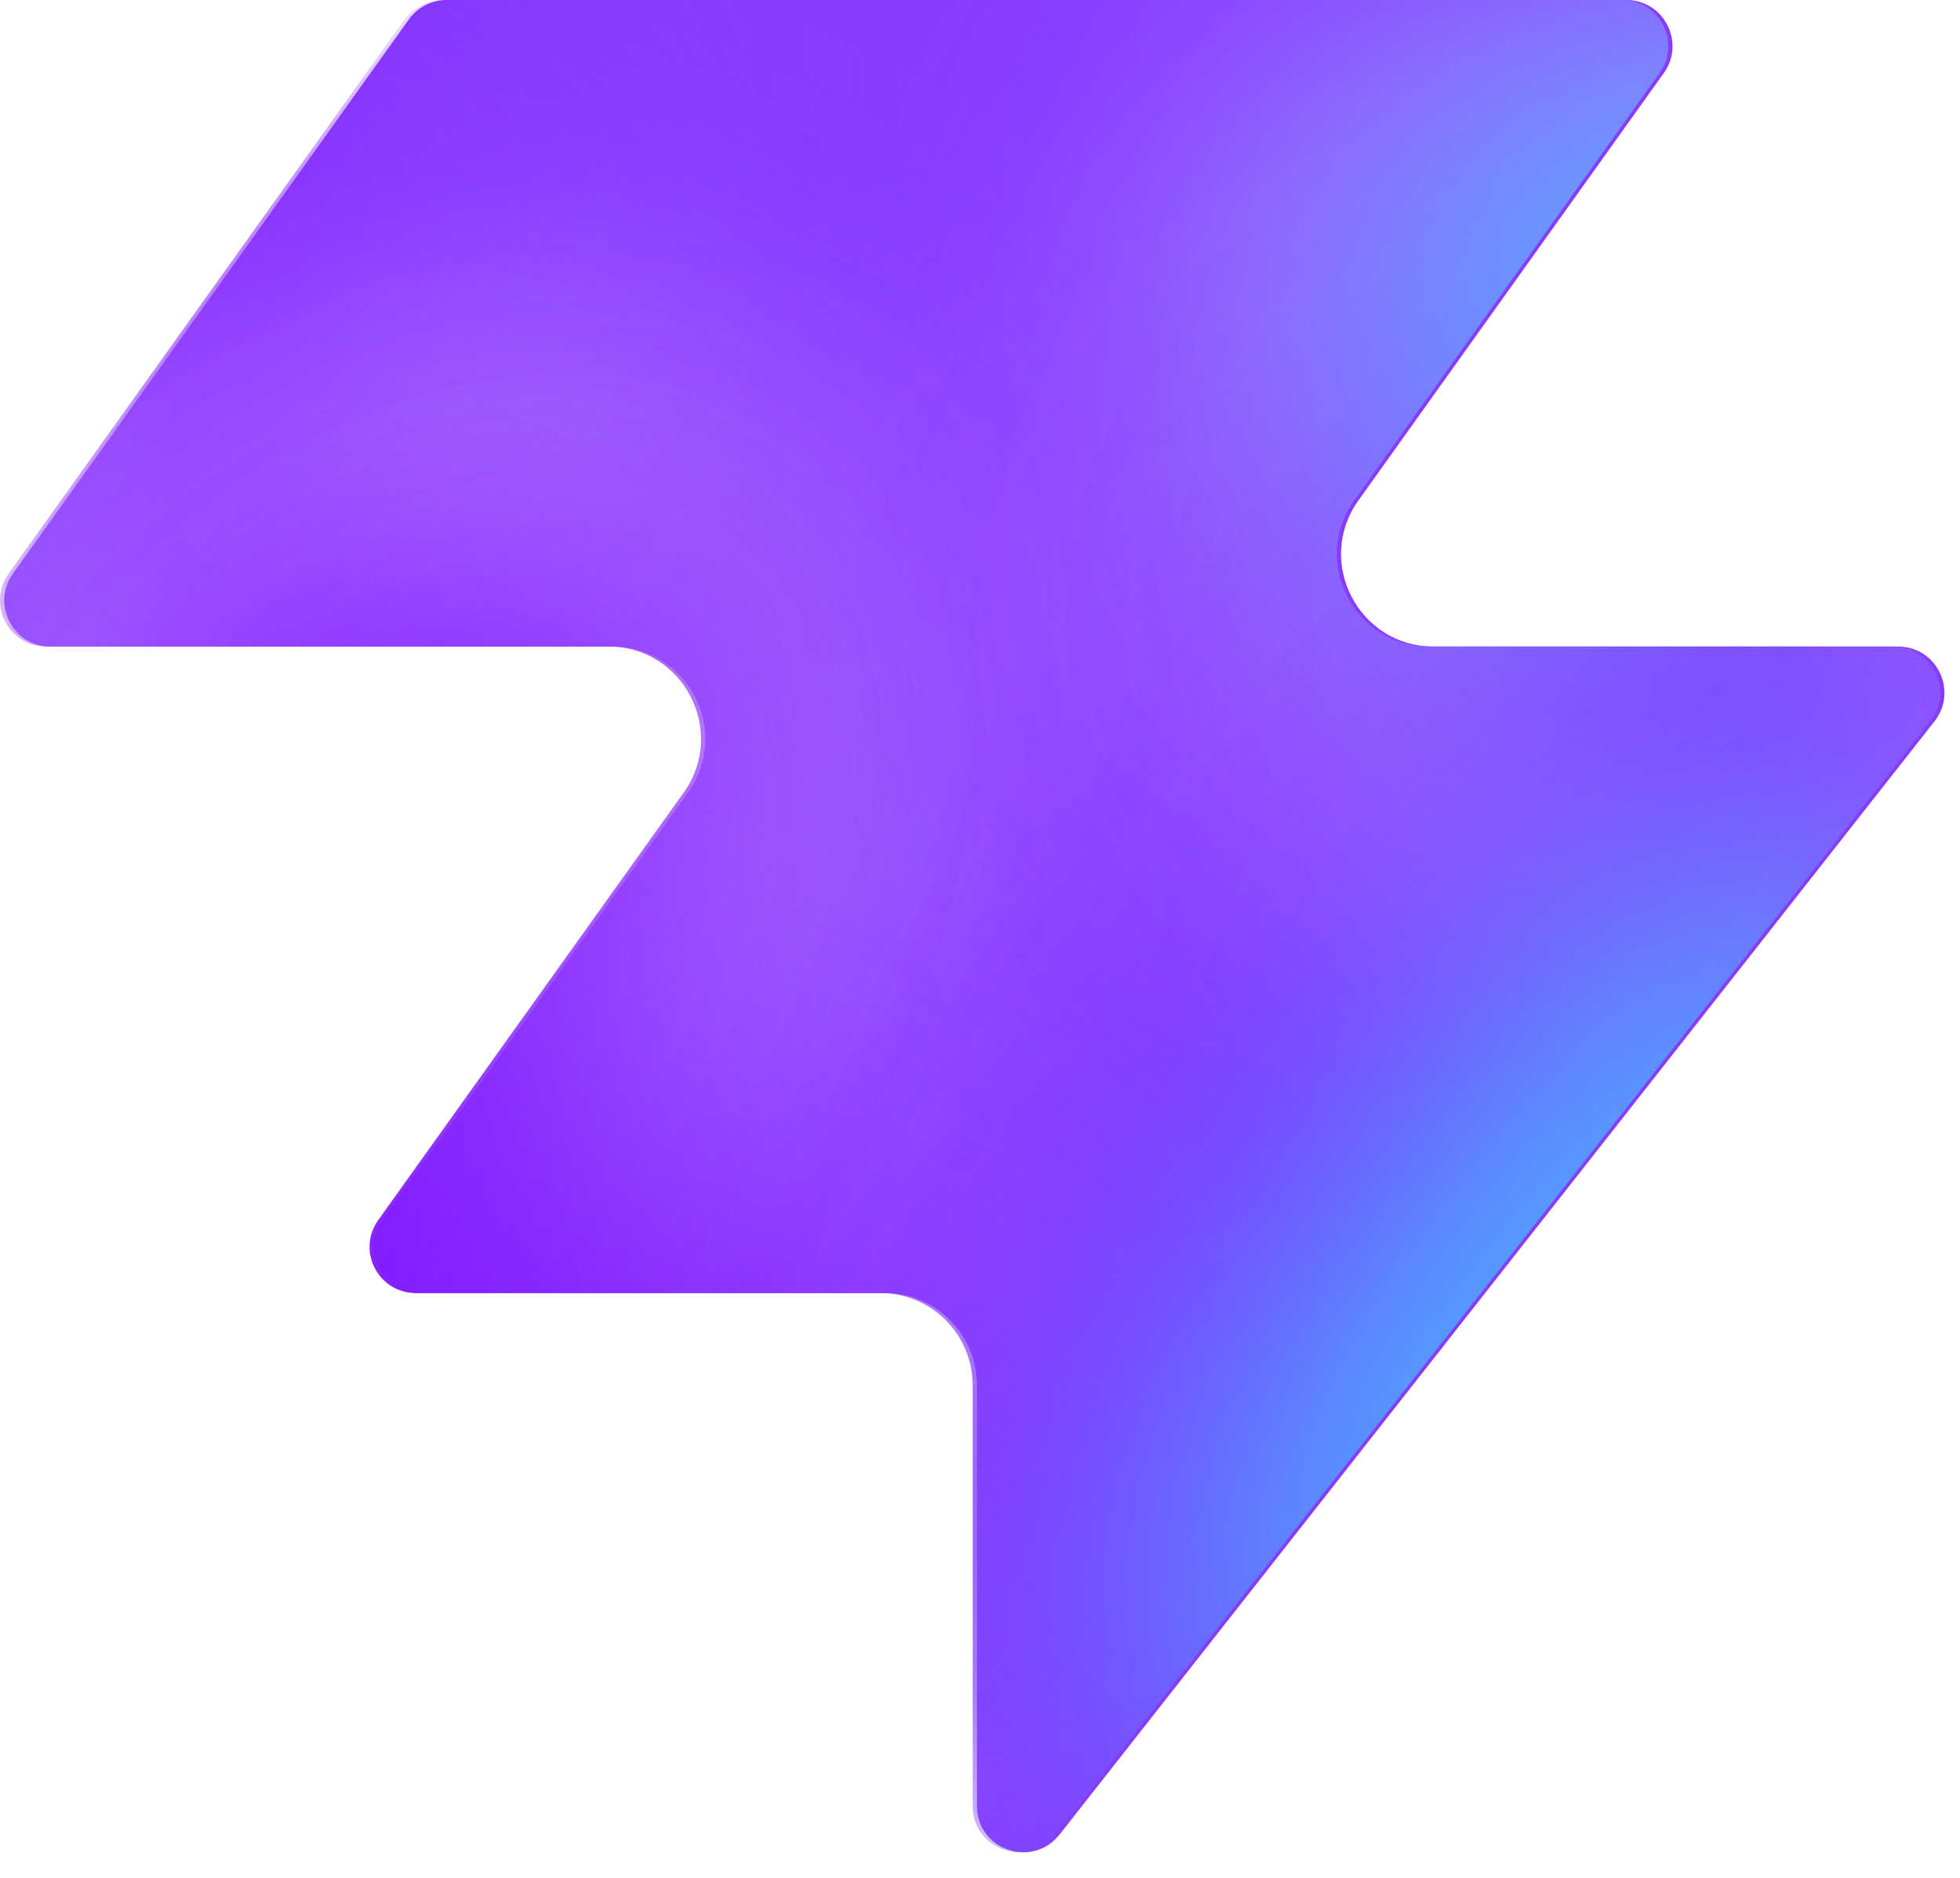
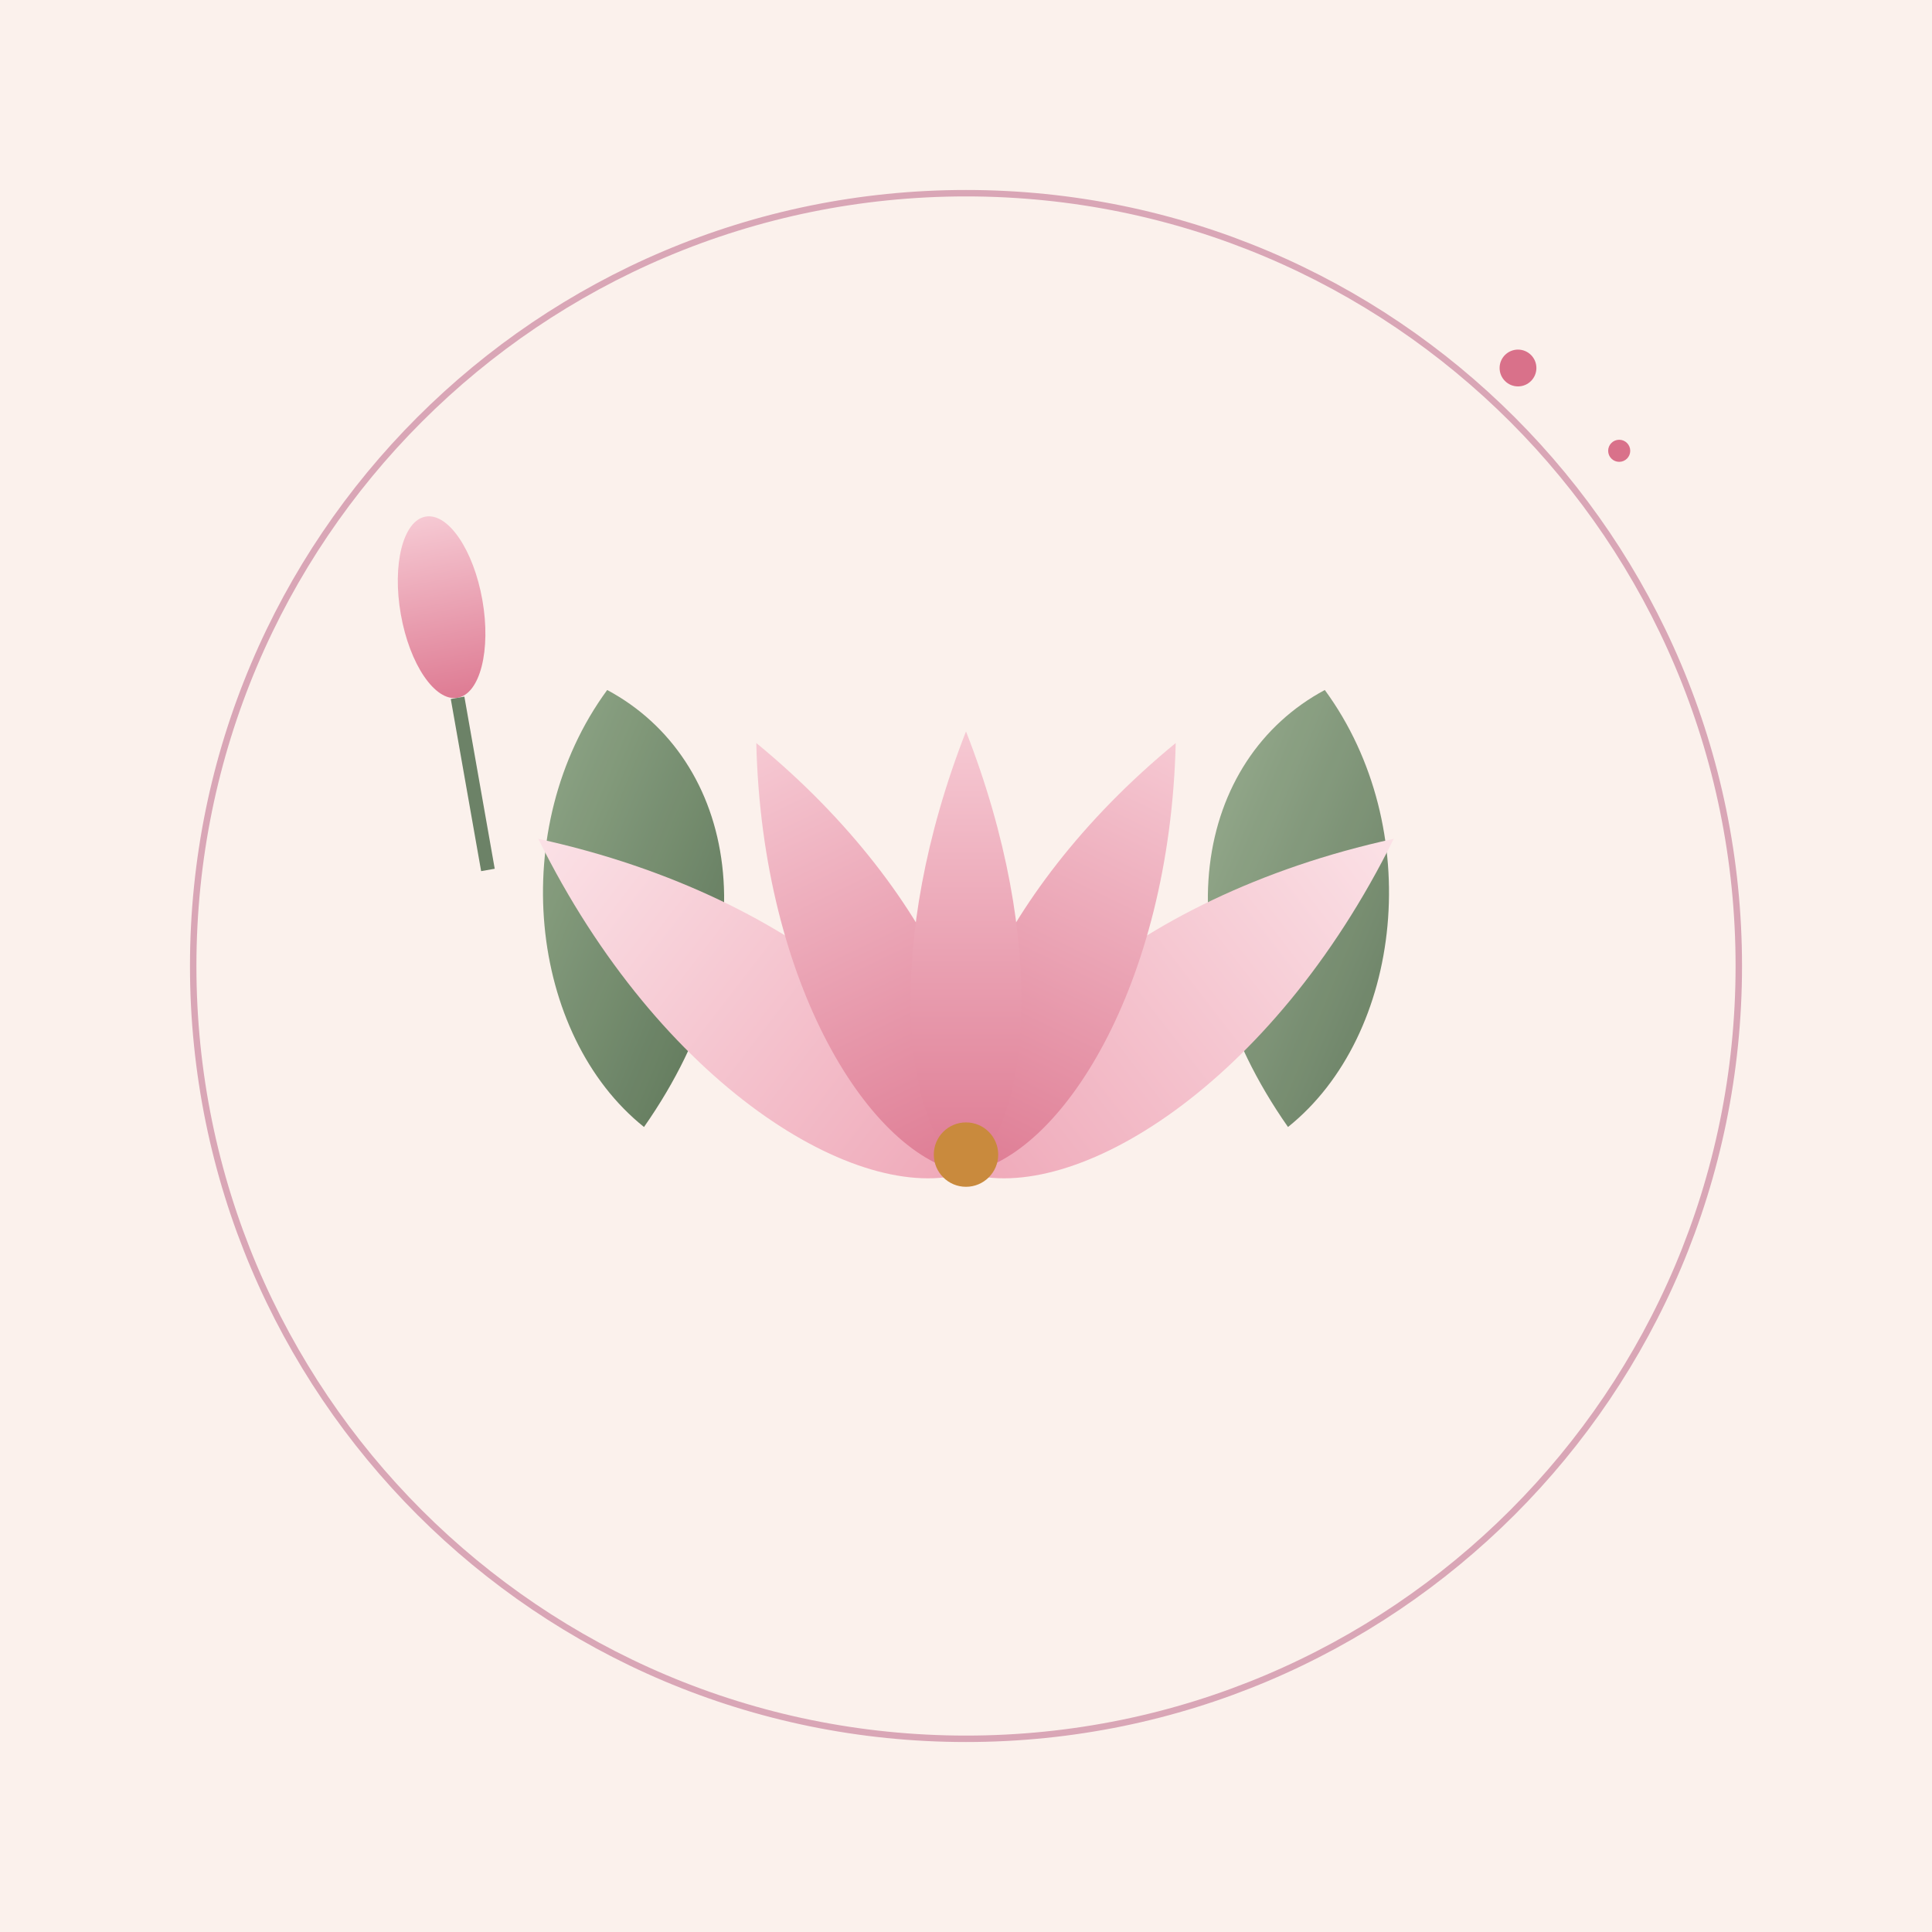
- <svg xmlns="http://www.w3.org/2000/svg" width="48" height="46" fill="none" viewBox="0 0 48 46">
-   <path fill="#863bff" d="M25.946 44.938c-.664.845-2.021.375-2.021-.698V33.937a2.26 2.26 0 0 0-2.262-2.262H10.287c-.92 0-1.456-1.04-.92-1.788l7.48-10.471c1.07-1.497 0-3.578-1.842-3.578H1.237c-.92 0-1.456-1.04-.92-1.788L10.013.474c.214-.297.556-.474.92-.474h28.894c.92 0 1.456 1.04.92 1.788l-7.48 10.471c-1.07 1.498 0 3.579 1.842 3.579h11.377c.943 0 1.473 1.088.89 1.83L25.947 44.94z" style="fill:#863bff;fill:color(display-p3 .525 .23 1);fill-opacity:1" />
-   <mask id="a" width="48" height="46" x="0" y="0" maskUnits="userSpaceOnUse" style="mask-type:alpha">
-     <path fill="#000" d="M25.842 44.938c-.664.844-2.021.375-2.021-.698V33.937a2.26 2.26 0 0 0-2.262-2.262H10.183c-.92 0-1.456-1.04-.92-1.788l7.48-10.471c1.07-1.498 0-3.579-1.842-3.579H1.133c-.92 0-1.456-1.04-.92-1.787L9.91.473c.214-.297.556-.474.92-.474h28.894c.92 0 1.456 1.04.92 1.788l-7.48 10.471c-1.07 1.498 0 3.578 1.842 3.578h11.377c.943 0 1.473 1.088.89 1.832L25.843 44.94z" style="fill:#000;fill-opacity:1" />
-   </mask>
-   <g mask="url(#a)">
-     <g filter="url(#b)">
-       <ellipse cx="5.508" cy="14.704" fill="#ede6ff" rx="5.508" ry="14.704" style="fill:#ede6ff;fill:color(display-p3 .927 .903 1);fill-opacity:1" transform="matrix(.00324 1 1 -.00324 -4.47 31.516)" />
+ <svg xmlns="http://www.w3.org/2000/svg" viewBox="0 0 420 420">
+   <defs>
+     <linearGradient id="petal" x1="0" y1="1" x2="0" y2="0">
+       <stop offset="0%" stop-color="#DE7B93" />
+       <stop offset="100%" stop-color="#F6C9D3" />
+     </linearGradient>
+     <linearGradient id="petalLight" x1="0" y1="1" x2="0" y2="0">
+       <stop offset="0%" stop-color="#EFA9B9" />
+       <stop offset="100%" stop-color="#FBE1E6" />
+     </linearGradient>
+     <linearGradient id="leaf" x1="0" y1="0" x2="1" y2="1">
+       <stop offset="0%" stop-color="#87A17F" />
+       <stop offset="100%" stop-color="#4F6A4B" />
+     </linearGradient>
+   </defs>
+   <rect width="420" height="420" fill="#FBF1EC" />
+   <circle cx="210" cy="210" r="168" fill="none" stroke="#D9A6B6" stroke-width="1.4" />
+   <circle cx="330" cy="80" r="4" fill="#D9718A" />
+   <circle cx="352" cy="98" r="2.4" fill="#D9718A" />
+   <g transform="translate(210,235)">
+     <path d="M -70,10 C -95,-10 -100,-55 -78,-85 C -50,-70 -42,-30 -70,10 Z" fill="url(#leaf)" opacity="0.92" />
+     <path d="M 70,10 C 95,-10 100,-55 78,-85 C 50,-70 42,-30 70,10 Z" fill="url(#leaf)" opacity="0.85" />
+   </g>
+   <g transform="translate(210,255)">
+     <g fill="url(#petalLight)">
+       <path d="M 0,0 C -20,-14 -26,-64 0,-118 C 26,-64 20,-14 0,0 Z" transform="rotate(-52)" />
+       <path d="M 0,0 C -20,-14 -26,-64 0,-118 C 26,-64 20,-14 0,0 Z" transform="rotate(52)" />
    </g>
-     <g filter="url(#c)">
-       <ellipse cx="10.399" cy="29.851" fill="#ede6ff" rx="10.399" ry="29.851" style="fill:#ede6ff;fill:color(display-p3 .927 .903 1);fill-opacity:1" transform="matrix(.00324 1 1 -.00324 -39.328 7.883)" />
+     <g fill="url(#petal)">
+       <path d="M 0,0 C -17,-12 -22,-56 0,-104 C 22,-56 17,-12 0,0 Z" transform="rotate(-26)" />
+       <path d="M 0,0 C -17,-12 -22,-56 0,-104 C 22,-56 17,-12 0,0 Z" transform="rotate(26)" />
    </g>
-     <g filter="url(#d)">
-       <ellipse cx="5.508" cy="30.487" fill="#7e14ff" rx="5.508" ry="30.487" style="fill:#7e14ff;fill:color(display-p3 .492 .077 1);fill-opacity:1" transform="rotate(89.814 -25.913 -14.639)scale(1 -1)" />
-     </g>
-     <g filter="url(#e)">
-       <ellipse cx="5.508" cy="30.599" fill="#7e14ff" rx="5.508" ry="30.599" style="fill:#7e14ff;fill:color(display-p3 .492 .077 1);fill-opacity:1" transform="rotate(89.814 -32.644 -3.334)scale(1 -1)" />
-     </g>
-     <g filter="url(#f)">
-       <ellipse cx="5.508" cy="30.599" fill="#7e14ff" rx="5.508" ry="30.599" style="fill:#7e14ff;fill:color(display-p3 .492 .077 1);fill-opacity:1" transform="matrix(.00324 1 1 -.00324 -34.34 30.47)" />
-     </g>
-     <g filter="url(#g)">
-       <ellipse cx="14.072" cy="22.078" fill="#ede6ff" rx="14.072" ry="22.078" style="fill:#ede6ff;fill:color(display-p3 .927 .903 1);fill-opacity:1" transform="rotate(93.35 24.506 48.493)scale(-1 1)" />
-     </g>
-     <g filter="url(#h)">
-       <ellipse cx="3.47" cy="21.501" fill="#7e14ff" rx="3.47" ry="21.501" style="fill:#7e14ff;fill:color(display-p3 .492 .077 1);fill-opacity:1" transform="rotate(89.009 28.708 47.59)scale(-1 1)" />
-     </g>
-     <g filter="url(#i)">
-       <ellipse cx="3.47" cy="21.501" fill="#7e14ff" rx="3.47" ry="21.501" style="fill:#7e14ff;fill:color(display-p3 .492 .077 1);fill-opacity:1" transform="rotate(89.009 28.708 47.59)scale(-1 1)" />
-     </g>
-     <g filter="url(#j)">
-       <ellipse cx=".387" cy="8.972" fill="#7e14ff" rx="4.407" ry="29.108" style="fill:#7e14ff;fill:color(display-p3 .492 .077 1);fill-opacity:1" transform="rotate(39.51 .387 8.972)" />
-     </g>
-     <g filter="url(#k)">
-       <ellipse cx="47.523" cy="-6.092" fill="#7e14ff" rx="4.407" ry="29.108" style="fill:#7e14ff;fill:color(display-p3 .492 .077 1);fill-opacity:1" transform="rotate(37.892 47.523 -6.092)" />
-     </g>
-     <g filter="url(#l)">
-       <ellipse cx="41.412" cy="6.333" fill="#47bfff" rx="5.971" ry="9.665" style="fill:#47bfff;fill:color(display-p3 .28 .748 1);fill-opacity:1" transform="rotate(37.892 41.412 6.333)" />
-     </g>
-     <g filter="url(#m)">
-       <ellipse cx="-1.879" cy="38.332" fill="#7e14ff" rx="4.407" ry="29.108" style="fill:#7e14ff;fill:color(display-p3 .492 .077 1);fill-opacity:1" transform="rotate(37.892 -1.88 38.332)" />
-     </g>
-     <g filter="url(#n)">
-       <ellipse cx="-1.879" cy="38.332" fill="#7e14ff" rx="4.407" ry="29.108" style="fill:#7e14ff;fill:color(display-p3 .492 .077 1);fill-opacity:1" transform="rotate(37.892 -1.88 38.332)" />
-     </g>
-     <g filter="url(#o)">
-       <ellipse cx="35.651" cy="29.907" fill="#7e14ff" rx="4.407" ry="29.108" style="fill:#7e14ff;fill:color(display-p3 .492 .077 1);fill-opacity:1" transform="rotate(37.892 35.651 29.907)" />
-     </g>
-     <g filter="url(#p)">
-       <ellipse cx="38.418" cy="32.4" fill="#47bfff" rx="5.971" ry="15.297" style="fill:#47bfff;fill:color(display-p3 .28 .748 1);fill-opacity:1" transform="rotate(37.892 38.418 32.4)" />
-     </g>
+     <path d="M 0,0 C -14,-10 -18,-50 0,-96 C 18,-50 14,-10 0,0 Z" fill="url(#petal)" />
+     <circle cx="0" cy="-4" r="7" fill="#C98A3D" />
  </g>
-   <defs>
-     <filter id="b" width="60.045" height="41.654" x="-19.77" y="16.149" color-interpolation-filters="sRGB" filterUnits="userSpaceOnUse">
-       <feFlood flood-opacity="0" result="BackgroundImageFix" />
-       <feBlend in="SourceGraphic" in2="BackgroundImageFix" result="shape" />
-       <feGaussianBlur result="effect1_foregroundBlur_2002_17158" stdDeviation="7.659" />
-     </filter>
-     <filter id="c" width="90.34" height="51.437" x="-54.613" y="-7.533" color-interpolation-filters="sRGB" filterUnits="userSpaceOnUse">
-       <feFlood flood-opacity="0" result="BackgroundImageFix" />
-       <feBlend in="SourceGraphic" in2="BackgroundImageFix" result="shape" />
-       <feGaussianBlur result="effect1_foregroundBlur_2002_17158" stdDeviation="7.659" />
-     </filter>
-     <filter id="d" width="79.355" height="29.4" x="-49.64" y="2.03" color-interpolation-filters="sRGB" filterUnits="userSpaceOnUse">
-       <feFlood flood-opacity="0" result="BackgroundImageFix" />
-       <feBlend in="SourceGraphic" in2="BackgroundImageFix" result="shape" />
-       <feGaussianBlur result="effect1_foregroundBlur_2002_17158" stdDeviation="4.596" />
-     </filter>
-     <filter id="e" width="79.579" height="29.4" x="-45.045" y="20.029" color-interpolation-filters="sRGB" filterUnits="userSpaceOnUse">
-       <feFlood flood-opacity="0" result="BackgroundImageFix" />
-       <feBlend in="SourceGraphic" in2="BackgroundImageFix" result="shape" />
-       <feGaussianBlur result="effect1_foregroundBlur_2002_17158" stdDeviation="4.596" />
-     </filter>
-     <filter id="f" width="79.579" height="29.4" x="-43.513" y="21.178" color-interpolation-filters="sRGB" filterUnits="userSpaceOnUse">
-       <feFlood flood-opacity="0" result="BackgroundImageFix" />
-       <feBlend in="SourceGraphic" in2="BackgroundImageFix" result="shape" />
-       <feGaussianBlur result="effect1_foregroundBlur_2002_17158" stdDeviation="4.596" />
-     </filter>
-     <filter id="g" width="74.749" height="58.852" x="15.756" y="-17.901" color-interpolation-filters="sRGB" filterUnits="userSpaceOnUse">
-       <feFlood flood-opacity="0" result="BackgroundImageFix" />
-       <feBlend in="SourceGraphic" in2="BackgroundImageFix" result="shape" />
-       <feGaussianBlur result="effect1_foregroundBlur_2002_17158" stdDeviation="7.659" />
-     </filter>
-     <filter id="h" width="61.377" height="25.362" x="23.548" y="2.284" color-interpolation-filters="sRGB" filterUnits="userSpaceOnUse">
-       <feFlood flood-opacity="0" result="BackgroundImageFix" />
-       <feBlend in="SourceGraphic" in2="BackgroundImageFix" result="shape" />
-       <feGaussianBlur result="effect1_foregroundBlur_2002_17158" stdDeviation="4.596" />
-     </filter>
-     <filter id="i" width="61.377" height="25.362" x="23.548" y="2.284" color-interpolation-filters="sRGB" filterUnits="userSpaceOnUse">
-       <feFlood flood-opacity="0" result="BackgroundImageFix" />
-       <feBlend in="SourceGraphic" in2="BackgroundImageFix" result="shape" />
-       <feGaussianBlur result="effect1_foregroundBlur_2002_17158" stdDeviation="4.596" />
-     </filter>
-     <filter id="j" width="56.045" height="63.649" x="-27.636" y="-22.853" color-interpolation-filters="sRGB" filterUnits="userSpaceOnUse">
-       <feFlood flood-opacity="0" result="BackgroundImageFix" />
-       <feBlend in="SourceGraphic" in2="BackgroundImageFix" result="shape" />
-       <feGaussianBlur result="effect1_foregroundBlur_2002_17158" stdDeviation="4.596" />
-     </filter>
-     <filter id="k" width="54.814" height="64.646" x="20.116" y="-38.415" color-interpolation-filters="sRGB" filterUnits="userSpaceOnUse">
-       <feFlood flood-opacity="0" result="BackgroundImageFix" />
-       <feBlend in="SourceGraphic" in2="BackgroundImageFix" result="shape" />
-       <feGaussianBlur result="effect1_foregroundBlur_2002_17158" stdDeviation="4.596" />
-     </filter>
-     <filter id="l" width="33.541" height="35.313" x="24.641" y="-11.323" color-interpolation-filters="sRGB" filterUnits="userSpaceOnUse">
-       <feFlood flood-opacity="0" result="BackgroundImageFix" />
-       <feBlend in="SourceGraphic" in2="BackgroundImageFix" result="shape" />
-       <feGaussianBlur result="effect1_foregroundBlur_2002_17158" stdDeviation="4.596" />
-     </filter>
-     <filter id="m" width="54.814" height="64.646" x="-29.286" y="6.009" color-interpolation-filters="sRGB" filterUnits="userSpaceOnUse">
-       <feFlood flood-opacity="0" result="BackgroundImageFix" />
-       <feBlend in="SourceGraphic" in2="BackgroundImageFix" result="shape" />
-       <feGaussianBlur result="effect1_foregroundBlur_2002_17158" stdDeviation="4.596" />
-     </filter>
-     <filter id="n" width="54.814" height="64.646" x="-29.286" y="6.009" color-interpolation-filters="sRGB" filterUnits="userSpaceOnUse">
-       <feFlood flood-opacity="0" result="BackgroundImageFix" />
-       <feBlend in="SourceGraphic" in2="BackgroundImageFix" result="shape" />
-       <feGaussianBlur result="effect1_foregroundBlur_2002_17158" stdDeviation="4.596" />
-     </filter>
-     <filter id="o" width="54.814" height="64.646" x="8.244" y="-2.416" color-interpolation-filters="sRGB" filterUnits="userSpaceOnUse">
-       <feFlood flood-opacity="0" result="BackgroundImageFix" />
-       <feBlend in="SourceGraphic" in2="BackgroundImageFix" result="shape" />
-       <feGaussianBlur result="effect1_foregroundBlur_2002_17158" stdDeviation="4.596" />
-     </filter>
-     <filter id="p" width="39.409" height="43.623" x="18.713" y="10.588" color-interpolation-filters="sRGB" filterUnits="userSpaceOnUse">
-       <feFlood flood-opacity="0" result="BackgroundImageFix" />
-       <feBlend in="SourceGraphic" in2="BackgroundImageFix" result="shape" />
-       <feGaussianBlur result="effect1_foregroundBlur_2002_17158" stdDeviation="4.596" />
-     </filter>
-   </defs>
+   <g transform="translate(96,132) rotate(-10)">
+     <ellipse cx="0" cy="0" rx="9" ry="20" fill="url(#petal)" />
+     <line x1="0" y1="20" x2="0" y2="58" stroke="#6C8267" stroke-width="3" />
+   </g>
</svg>
